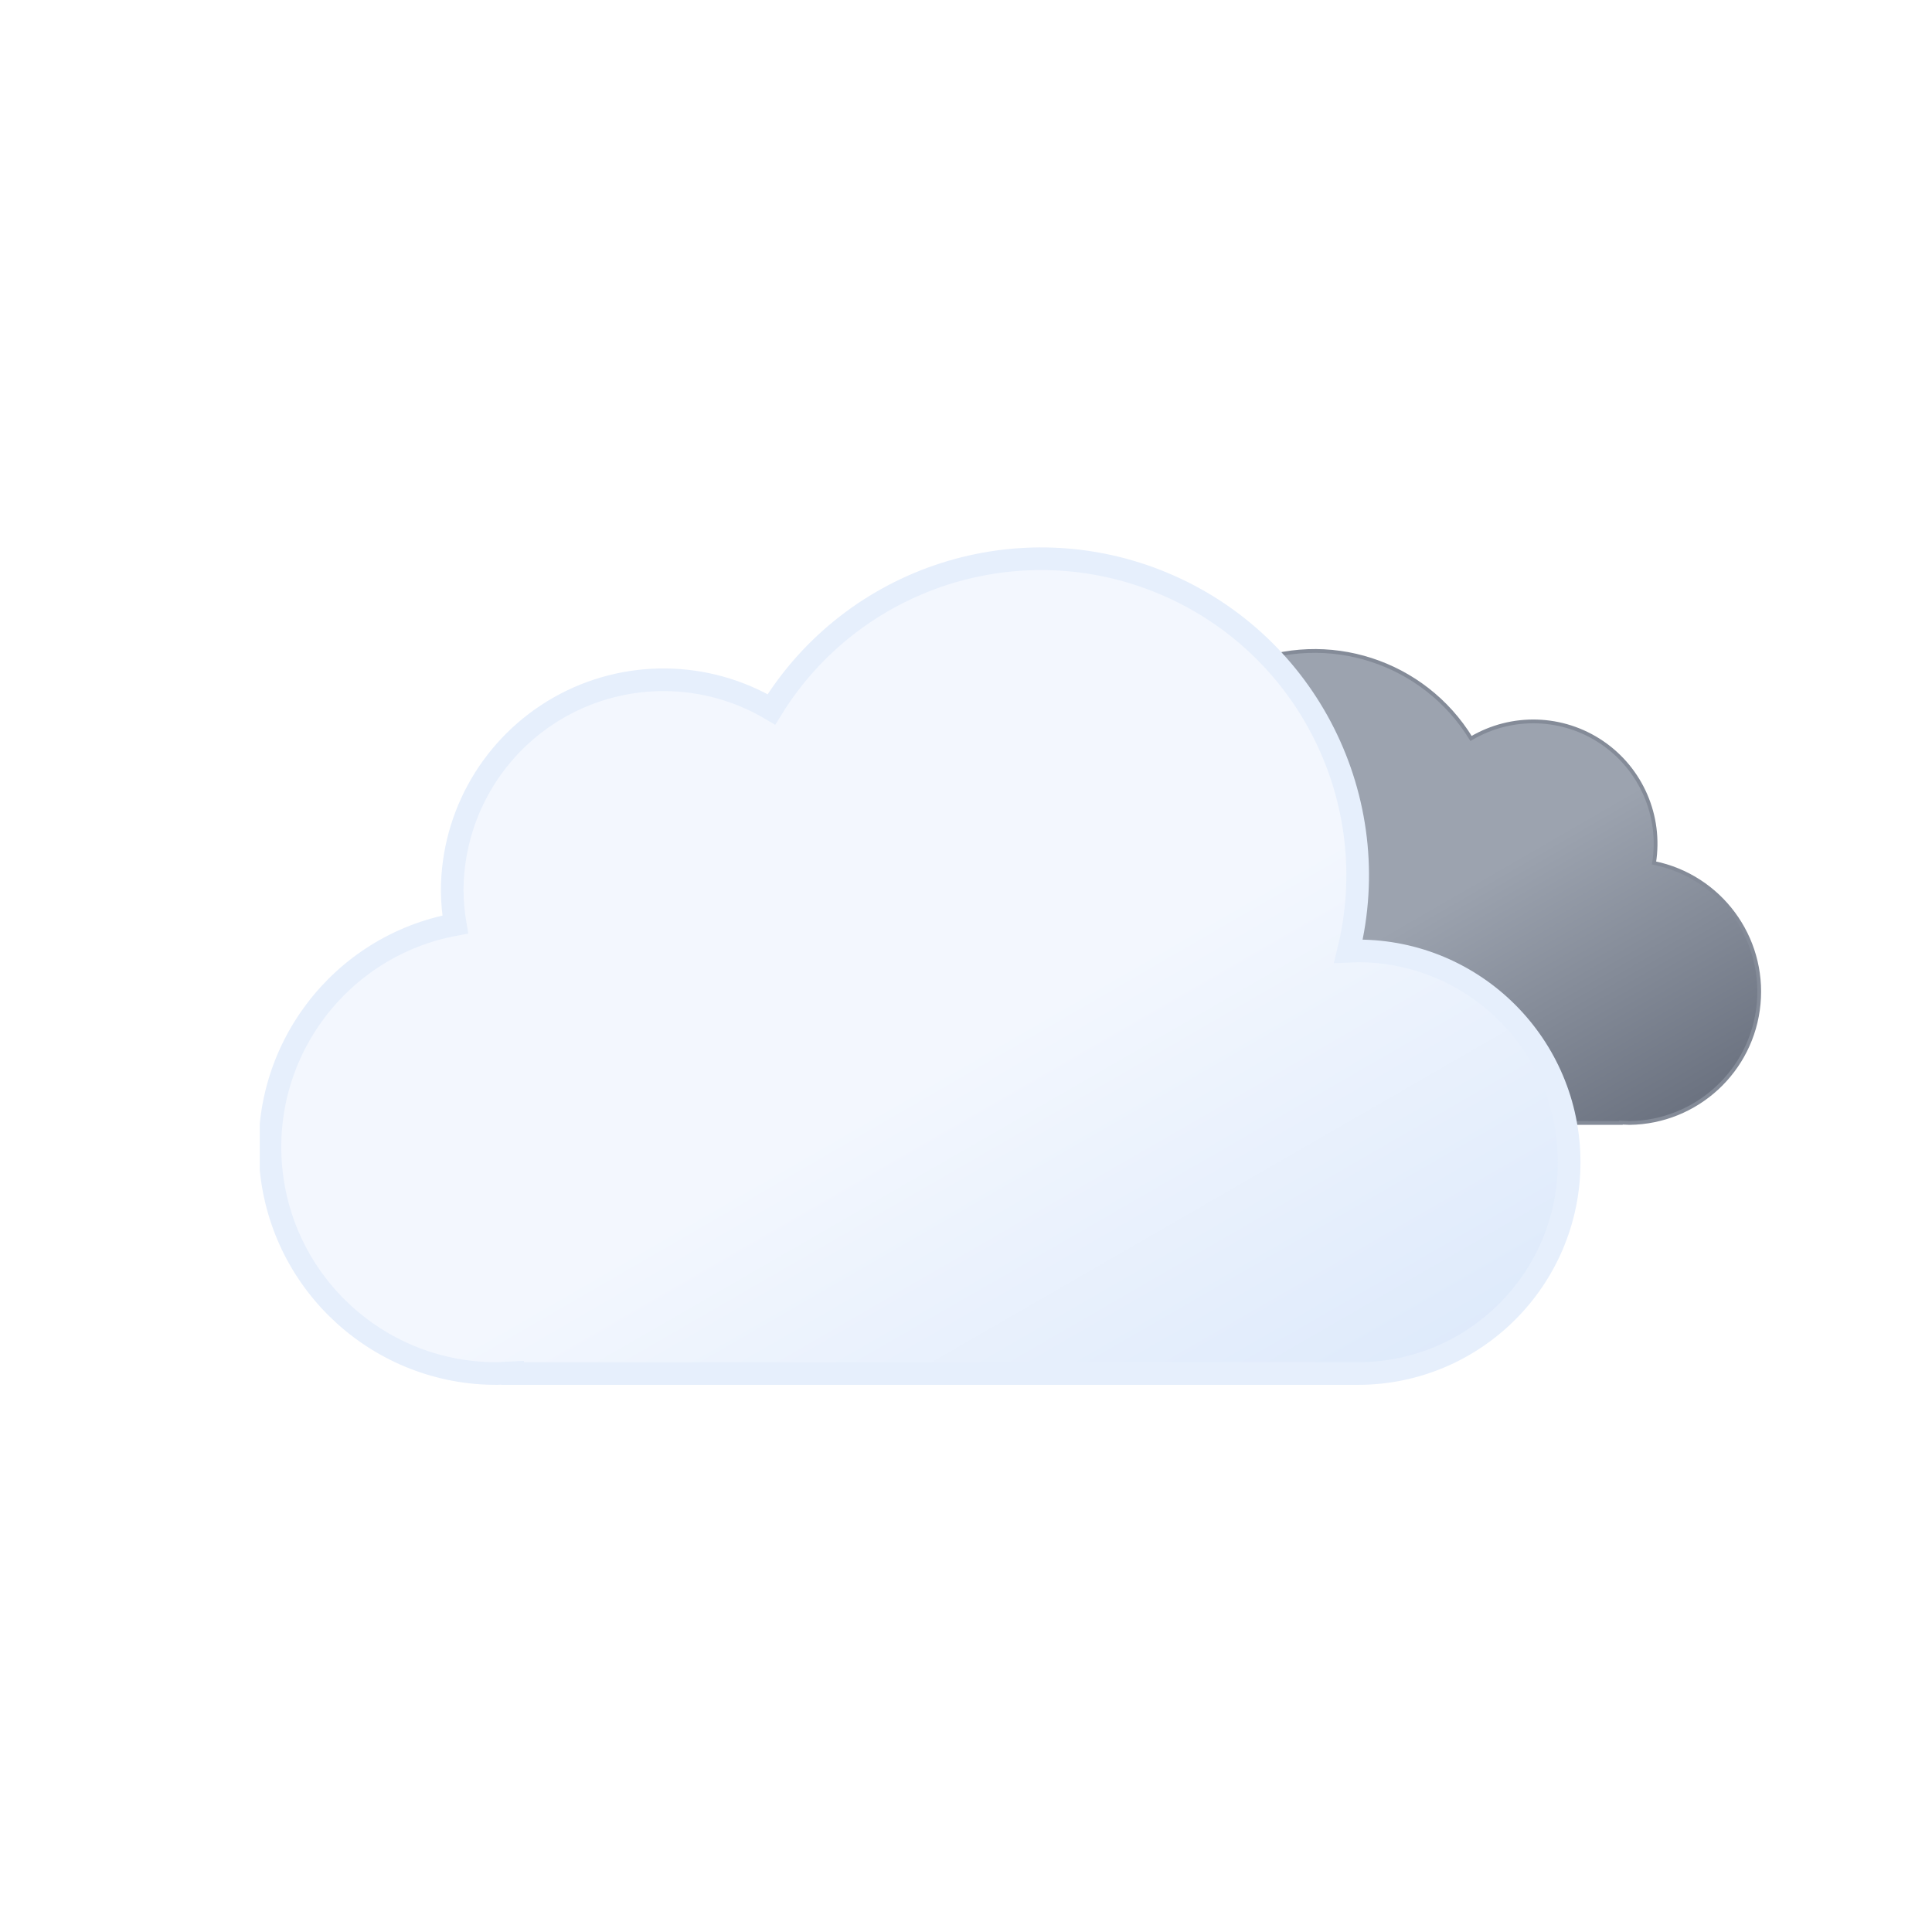
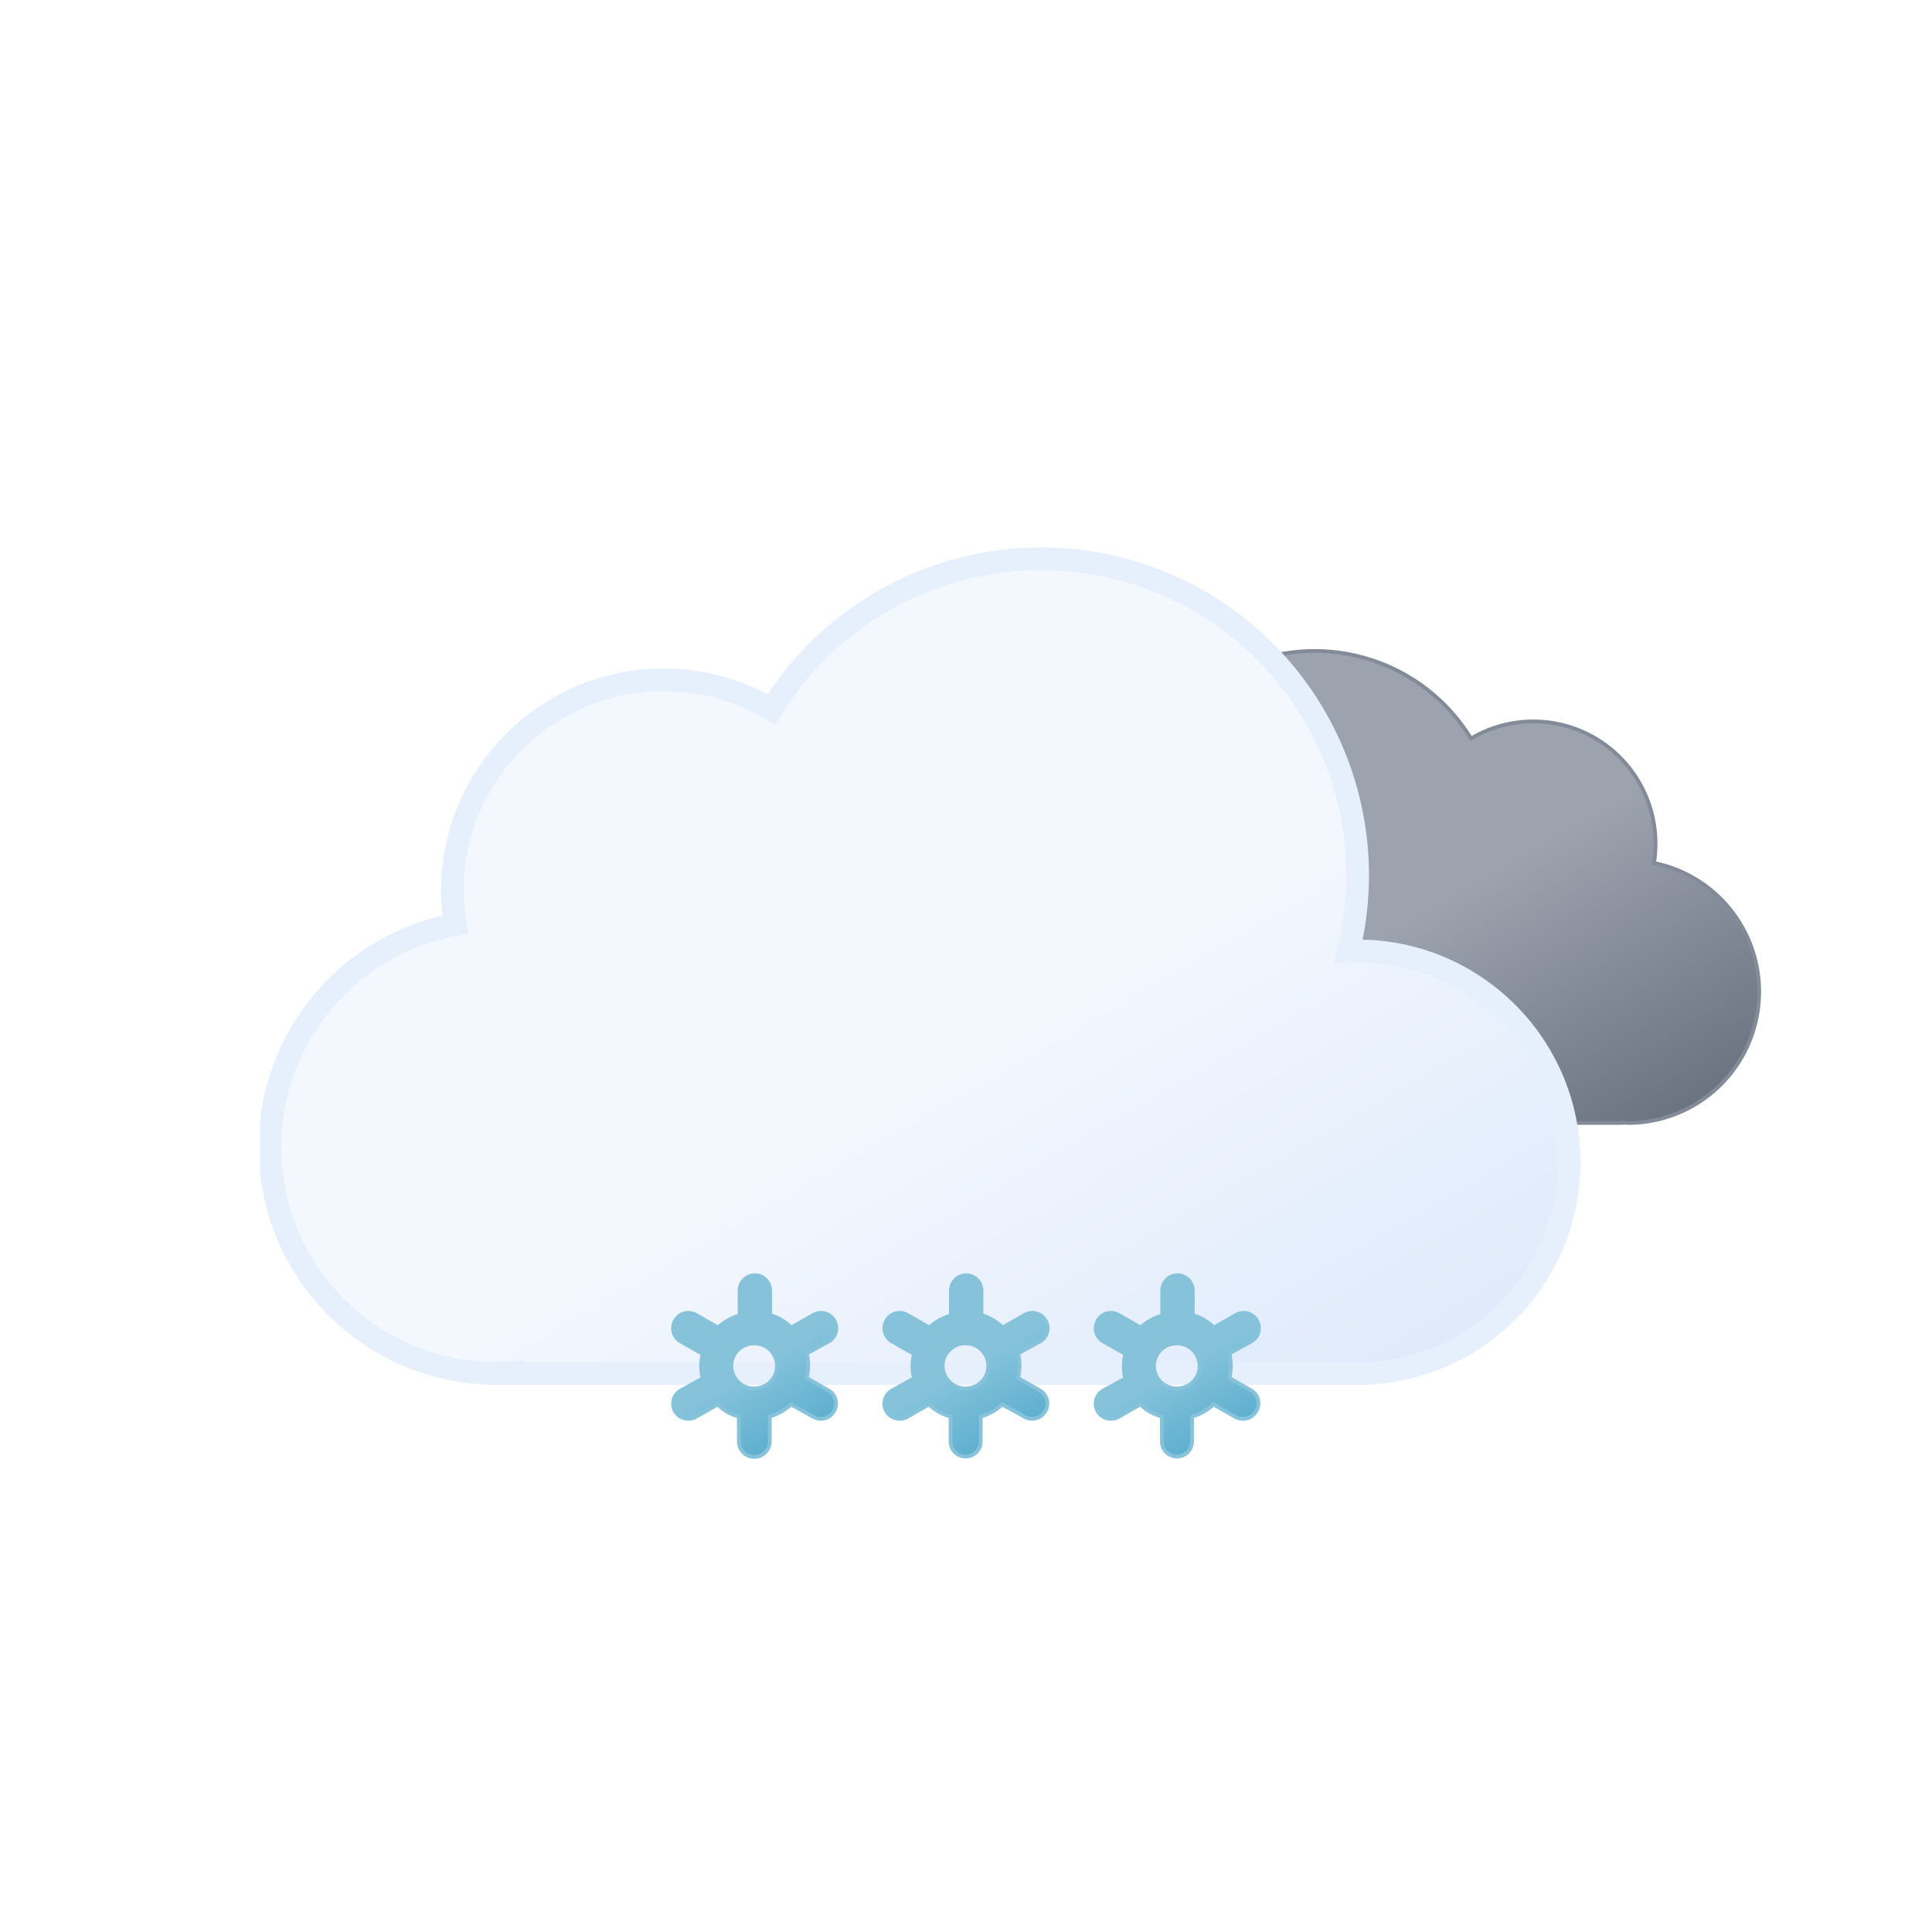
<svg xmlns="http://www.w3.org/2000/svg" xmlns:xlink="http://www.w3.org/1999/xlink" viewBox="0 0 512 512">
  <defs>
    <linearGradient id="a" x1="99.5" x2="232.6" y1="30.7" y2="261.4" gradientUnits="userSpaceOnUse">
      <stop offset="0" stop-color="#f3f7fe" />
      <stop offset=".5" stop-color="#f3f7fe" />
      <stop offset="1" stop-color="#deeafb" />
    </linearGradient>
    <linearGradient id="b" x1="52.7" x2="133.4" y1="9.6" y2="149.3" gradientUnits="userSpaceOnUse">
      <stop offset="0" stop-color="#9ca3af" />
      <stop offset=".5" stop-color="#9ca3af" />
      <stop offset="1" stop-color="#6b7280" />
    </linearGradient>
    <linearGradient id="c" x1="11.4" x2="32.8" y1="5.9" y2="43.1" gradientUnits="userSpaceOnUse">
      <stop offset="0" stop-color="#86c3db" />
      <stop offset=".5" stop-color="#86c3db" />
      <stop offset="1" stop-color="#5eafcf" />
    </linearGradient>
    <linearGradient xlink:href="#c" id="d" x1="67.4" x2="88.8" y1="5.9" y2="43.1" />
    <linearGradient xlink:href="#c" id="e" x1="123.4" x2="144.8" y1="5.9" y2="43.1" />
    <symbol id="g" viewBox="0 0 200.3 126.1">
      <path fill="url(#b)" stroke="#848b98" stroke-miterlimit="10" d="M.5 93.2a32.4 32.4 0 0032.4 32.4h129.8v-.1l2.3.1a34.8 34.8 0 006.5-68.9 32.4 32.4 0 00-48.5-33 48.6 48.6 0 00-88.6 37.1h-1.5A32.4 32.4 0 00.5 93.1Z" />
    </symbol>
    <symbol id="h" viewBox="0 0 350 222">
      <path fill="url(#a)" stroke="#e6effc" stroke-miterlimit="10" stroke-width="6" d="m291 107-2.5.1A83.9 83.9 0 00135.6 43 56 56 0 0051 91a56.6 56.6 0 00.8 9A60 60 0 0063 219l4-.2v.2h224a56 56 0 000-112Z" />
    </symbol>
    <symbol id="f" overflow="visible" viewBox="0 0 398 222">
      <use xlink:href="#g" width="200.3" height="126.1" transform="translate(198 27)">
        <animateTransform additive="sum" attributeName="transform" dur="6s" repeatCount="indefinite" type="translate" values="-9 0; 9 0; -9 0" />
      </use>
      <use xlink:href="#h" width="350" height="222">
        <animateTransform additive="sum" attributeName="transform" dur="6s" repeatCount="indefinite" type="translate" values="-18 0; 18 0; -18 0" />
      </use>
    </symbol>
    <symbol id="i" overflow="visible" viewBox="0 0 156.2 49">
      <g>
-         <path fill="url(#c)" stroke="#86c3db" stroke-miterlimit="10" d="m41.7 31-5.8-3.3a13.7 13.7 0 000-6.5l5.8-3.2a4 4 0 001.5-5.5 4 4 0 00-5.6-1.5l-5.8 3.3a13.6 13.6 0 00-2.6-2 13.8 13.8 0 00-3-1.3V4.5a4 4 0 00-8.1 0v6.6a14.3 14.3 0 00-5.7 3.2L6.6 11A4 4 0 001 12.5 4 4 0 002.5 18l5.8 3.3a13.7 13.7 0 000 6.5L2.5 31A4 4 0 001 36.5a4 4 0 003.5 2 4 4 0 002-.5l5.8-3.3a13.6 13.6 0 002.6 2 13.8 13.8 0 003 1.2v6.6a4 4 0 008.2 0v-6.6a14.2 14.2 0 005.6-3.2l6 3.3a4 4 0 002 .5 4 4 0 003.4-2 4 4 0 00-1.4-5.5ZM19 29.7a6 6 0 01-2.3-8.2 6.1 6.1 0 015.3-3 6.2 6.2 0 013 .8 6 6 0 012.2 8.2 6.1 6.1 0 01-8.2 2.2Z" opacity="0">
+         <path fill="url(#c)" stroke="#86c3db" stroke-miterlimit="10" d="m41.7 31-5.8-3.3a13.7 13.7 0 000-6.5l5.8-3.2a4 4 0 001.5-5.5 4 4 0 00-5.6-1.5l-5.8 3.3a13.6 13.6 0 00-2.6-2 13.8 13.8 0 00-3-1.3V4.5a4 4 0 00-8.1 0v6.6a14.3 14.3 0 00-5.7 3.2L6.6 11A4 4 0 001 12.5 4 4 0 002.5 18l5.8 3.3a13.7 13.7 0 000 6.5L2.5 31A4 4 0 001 36.5a4 4 0 003.5 2 4 4 0 002-.5l5.8-3.3a13.6 13.6 0 002.6 2 13.8 13.8 0 003 1.2v6.6a4 4 0 008.2 0v-6.6a14.2 14.2 0 005.6-3.2l6 3.3a4 4 0 002 .5 4 4 0 003.4-2 4 4 0 00-1.4-5.5ZM19 29.7a6 6 0 01-2.3-8.2 6.1 6.1 0 015.3-3 6.2 6.2 0 013 .8 6 6 0 012.2 8.2 6.1 6.1 0 01-8.2 2.2Z">
          <animateTransform additive="sum" attributeName="transform" dur="6s" repeatCount="indefinite" type="rotate" values="0 24 24; 360 24 24" />
          <animate id="t1" attributeName="opacity" begin="0s; t1.end+1s" dur="2s" keyTimes="0; .17; .83; 1" values="0; 1; 1; 0" />
        </path>
        <animateTransform id="s1" additive="sum" attributeName="transform" begin="0s; s1.end+1s" dur="2s" type="translate" values="0 -36; 0 92;" />
      </g>
      <g>
-         <path fill="url(#d)" stroke="#86c3db" stroke-miterlimit="10" d="m97.7 31-5.8-3.3a13.7 13.7 0 000-6.5l5.8-3.2a4 4 0 001.5-5.5 4 4 0 00-5.6-1.5l-5.8 3.3a13.6 13.6 0 00-2.6-2 13.8 13.8 0 00-3-1.3V4.5a4 4 0 00-8.1 0v6.6a14.3 14.3 0 00-5.7 3.2L62.6 11a4 4 0 00-5.6 1.5 4 4 0 001.5 5.5l5.8 3.3a13.7 13.7 0 000 6.5L58.5 31a4 4 0 00-1.5 5.5 4 4 0 003.5 2 4 4 0 002-.5l5.8-3.3a13.6 13.6 0 002.7 2 13.8 13.8 0 003 1.2v6.6a4 4 0 008 0v-6.6a14.2 14.2 0 005.7-3.2l6 3.3a4 4 0 002 .5 4 4 0 003.4-2 4 4 0 00-1.4-5.5ZM75 29.7a6 6 0 01-2.3-8.2 6.1 6.1 0 015.3-3 6.2 6.2 0 013 .8 6 6 0 012.2 8.2 6.1 6.1 0 01-8.2 2.2Z" opacity="0">
+         <path fill="url(#d)" stroke="#86c3db" stroke-miterlimit="10" d="m97.7 31-5.8-3.3a13.7 13.7 0 000-6.5l5.8-3.2a4 4 0 001.5-5.5 4 4 0 00-5.6-1.5l-5.8 3.3a13.6 13.6 0 00-2.6-2 13.8 13.8 0 00-3-1.3V4.5a4 4 0 00-8.1 0v6.6a14.3 14.3 0 00-5.7 3.2L62.6 11a4 4 0 00-5.6 1.5 4 4 0 001.5 5.5l5.8 3.3a13.7 13.7 0 000 6.5L58.5 31a4 4 0 00-1.5 5.5 4 4 0 003.5 2 4 4 0 002-.5l5.8-3.3a13.6 13.6 0 002.7 2 13.8 13.8 0 003 1.2v6.6a4 4 0 008 0v-6.6a14.2 14.2 0 005.7-3.2l6 3.3a4 4 0 002 .5 4 4 0 003.4-2 4 4 0 00-1.4-5.5ZM75 29.7a6 6 0 01-2.3-8.2 6.1 6.1 0 015.3-3 6.2 6.2 0 013 .8 6 6 0 012.2 8.2 6.1 6.1 0 01-8.2 2.2Z">
          <animateTransform additive="sum" attributeName="transform" dur="6s" repeatCount="indefinite" type="rotate" values="0 80 24; 360 80 24" />
          <animate id="t2" attributeName="opacity" begin="-.83s; t2.end+1s" dur="2s" keyTimes="0; .17; .83; 1" values="0; 1; 1; 0" />
        </path>
        <animateTransform id="s2" additive="sum" attributeName="transform" begin="-.83s; s2.end+1s" dur="2s" type="translate" values="0 -36; 0 92;" />
      </g>
      <g>
-         <path fill="url(#e)" stroke="#86c3db" stroke-miterlimit="10" d="m153.7 31-5.8-3.3a13.7 13.7 0 000-6.5l5.8-3.2a4 4 0 001.5-5.5 4 4 0 00-5.6-1.5l-5.8 3.3a13.6 13.6 0 00-2.6-2 13.8 13.8 0 00-3-1.3V4.5a4 4 0 00-8.1 0v6.6a14.3 14.3 0 00-5.7 3.2l-5.8-3.3a4 4 0 00-5.6 1.5 4 4 0 001.5 5.5l5.8 3.3a13.7 13.7 0 000 6.5l-5.8 3.2a4 4 0 00-1.5 5.5 4 4 0 003.5 2 4 4 0 002-.5l5.8-3.3a13.6 13.6 0 002.7 2 13.8 13.8 0 003 1.2v6.6a4 4 0 008 0v-6.6a14.2 14.2 0 005.7-3.2l5.8 3.3a4 4 0 002 .5 4 4 0 003.5-2 4 4 0 00-1.3-5.5ZM131 29.7a6 6 0 01-2.3-8.2 6.1 6.1 0 015.3-3 6.2 6.2 0 013 .8 6 6 0 012.2 8.2 6.1 6.1 0 01-8.2 2.2Z" opacity="0">
+         <path fill="url(#e)" stroke="#86c3db" stroke-miterlimit="10" d="m153.7 31-5.8-3.3a13.7 13.7 0 000-6.5l5.8-3.2a4 4 0 001.5-5.5 4 4 0 00-5.6-1.5l-5.8 3.3a13.6 13.6 0 00-2.6-2 13.8 13.8 0 00-3-1.3V4.5a4 4 0 00-8.1 0v6.6a14.3 14.3 0 00-5.7 3.2l-5.8-3.3a4 4 0 00-5.6 1.5 4 4 0 001.5 5.5l5.8 3.3a13.7 13.7 0 000 6.5l-5.8 3.2a4 4 0 00-1.5 5.5 4 4 0 003.5 2 4 4 0 002-.5l5.8-3.3a13.6 13.6 0 002.7 2 13.8 13.8 0 003 1.2v6.6a4 4 0 008 0v-6.6a14.2 14.2 0 005.7-3.2l5.8 3.3a4 4 0 002 .5 4 4 0 003.5-2 4 4 0 00-1.3-5.5ZM131 29.7a6 6 0 01-2.3-8.2 6.1 6.1 0 015.3-3 6.2 6.2 0 013 .8 6 6 0 012.2 8.2 6.1 6.1 0 01-8.2 2.2Z">
          <animateTransform additive="sum" attributeName="transform" dur="6s" repeatCount="indefinite" type="rotate" values="0 136 24; 360 136 24" />
          <animate id="t3" attributeName="opacity" begin=".83s; t3.end+1s" dur="2s" keyTimes="0; .17; .83; 1" values="0; 1; 1; 0" />
        </path>
        <animateTransform id="s3" additive="sum" attributeName="transform" begin=".83s; s3.end+1s" dur="2s" type="translate" values="0 -36; 0 92;" />
      </g>
    </symbol>
  </defs>
  <use xlink:href="#f" width="398" height="222" transform="translate(68.84 145)" />
  <use xlink:href="#i" width="156.2" height="49" transform="translate(177.9 337.5)" />
</svg>
